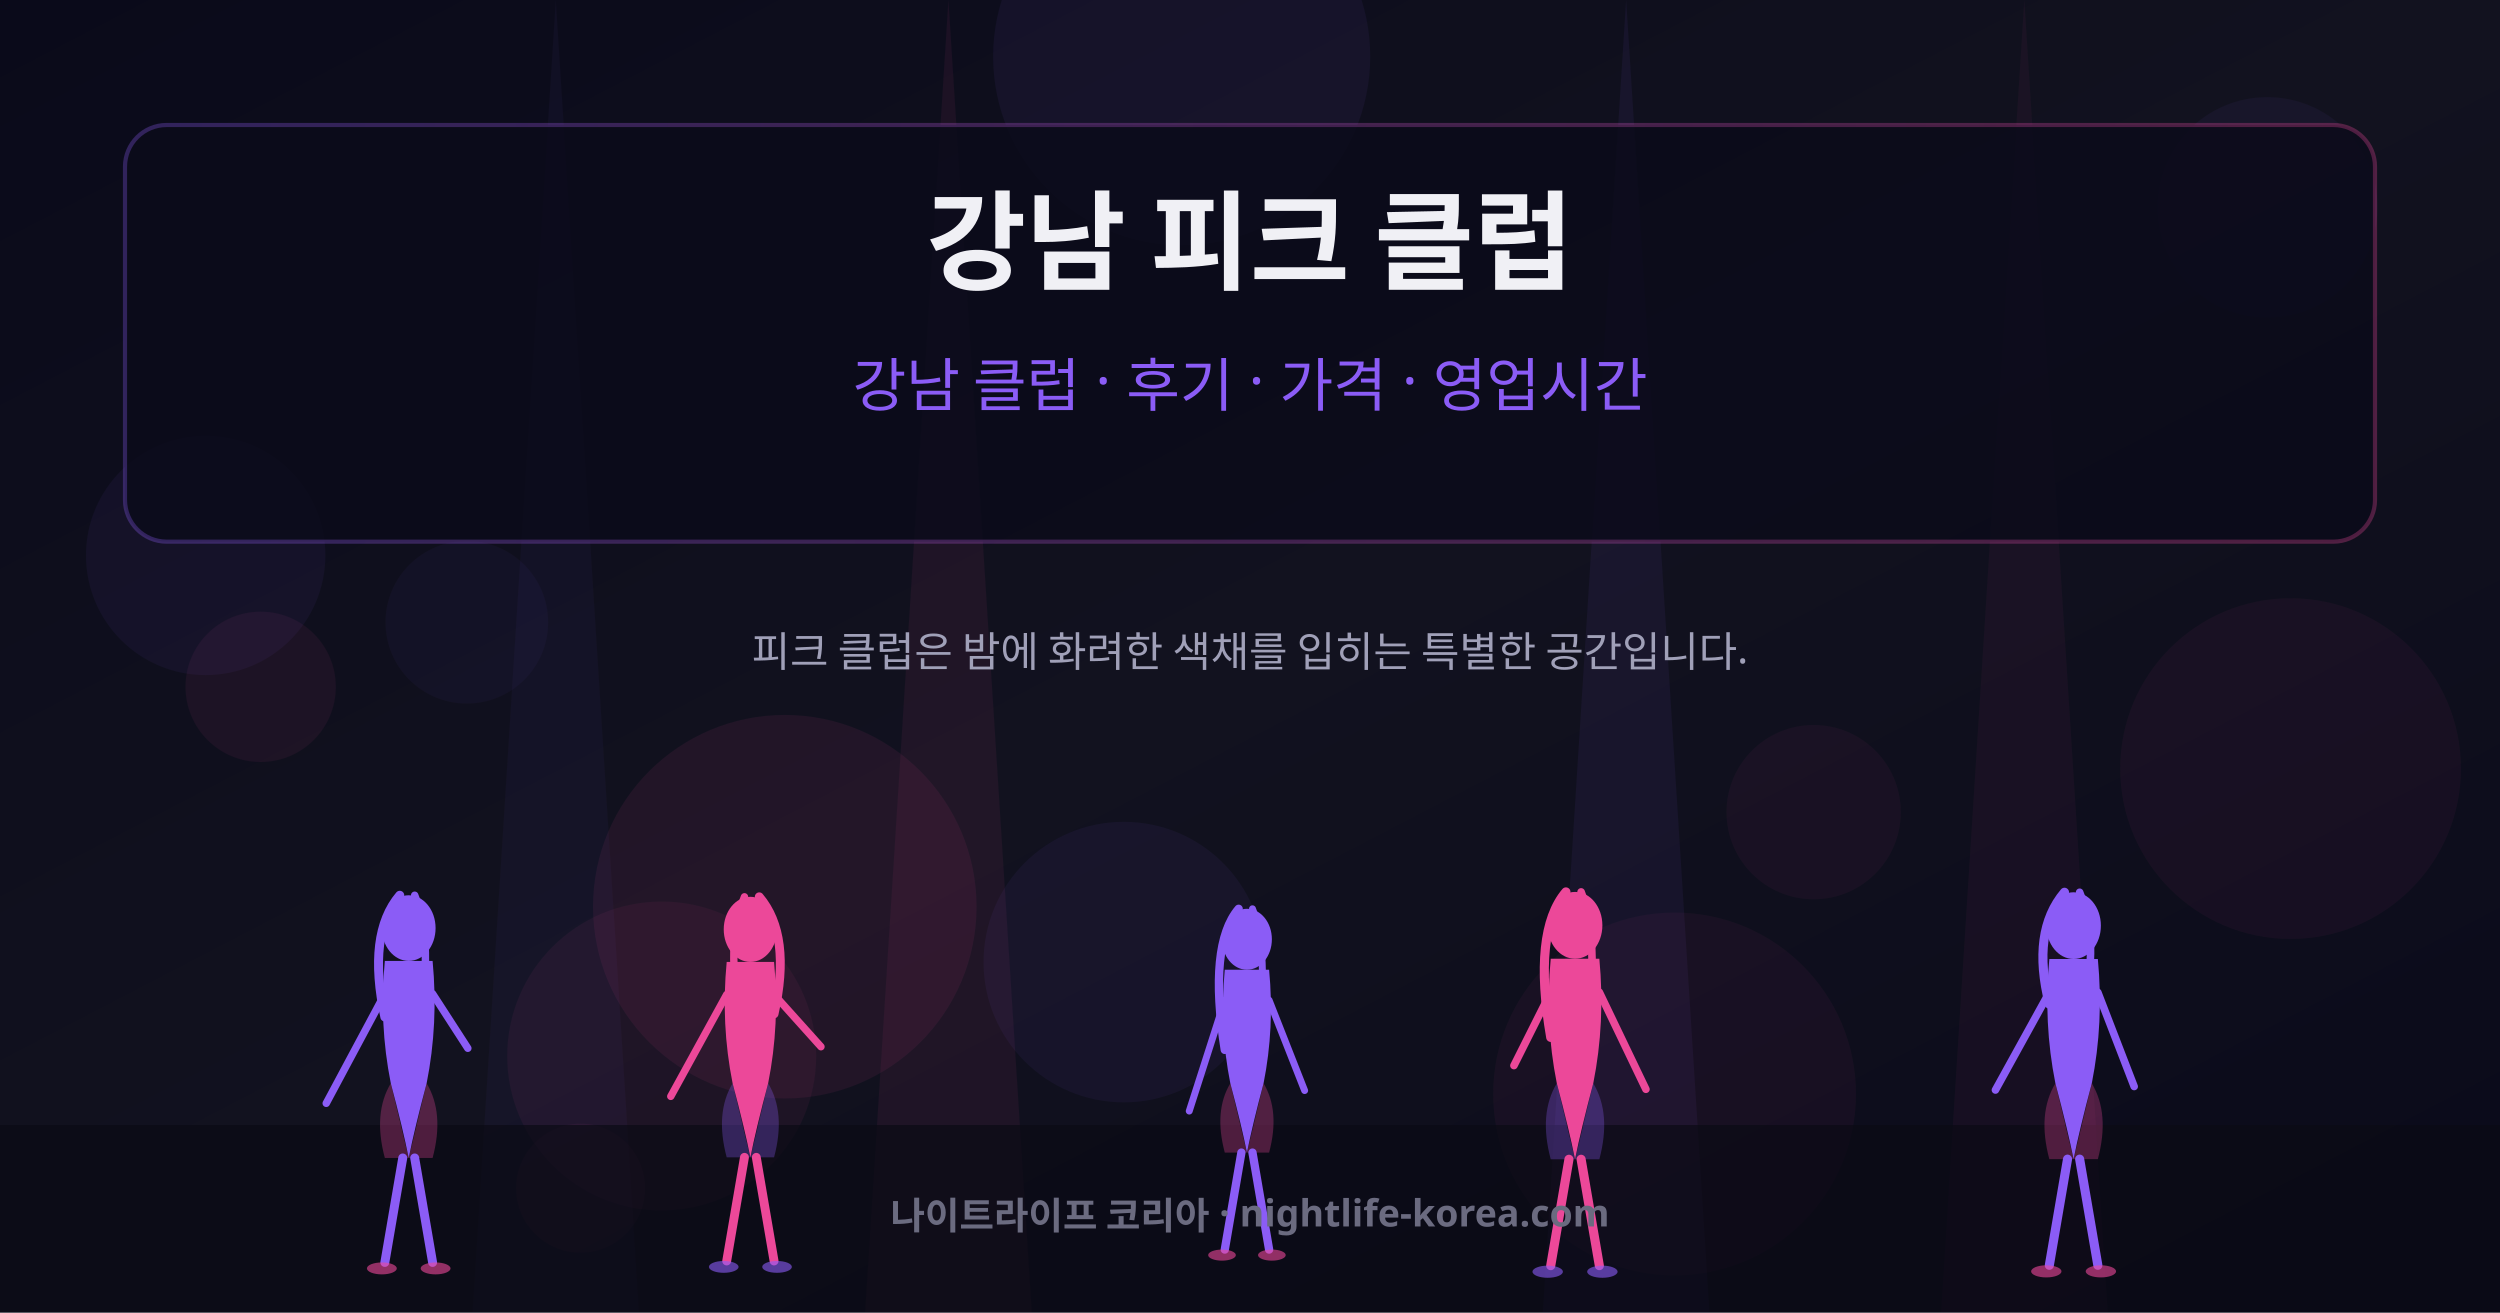
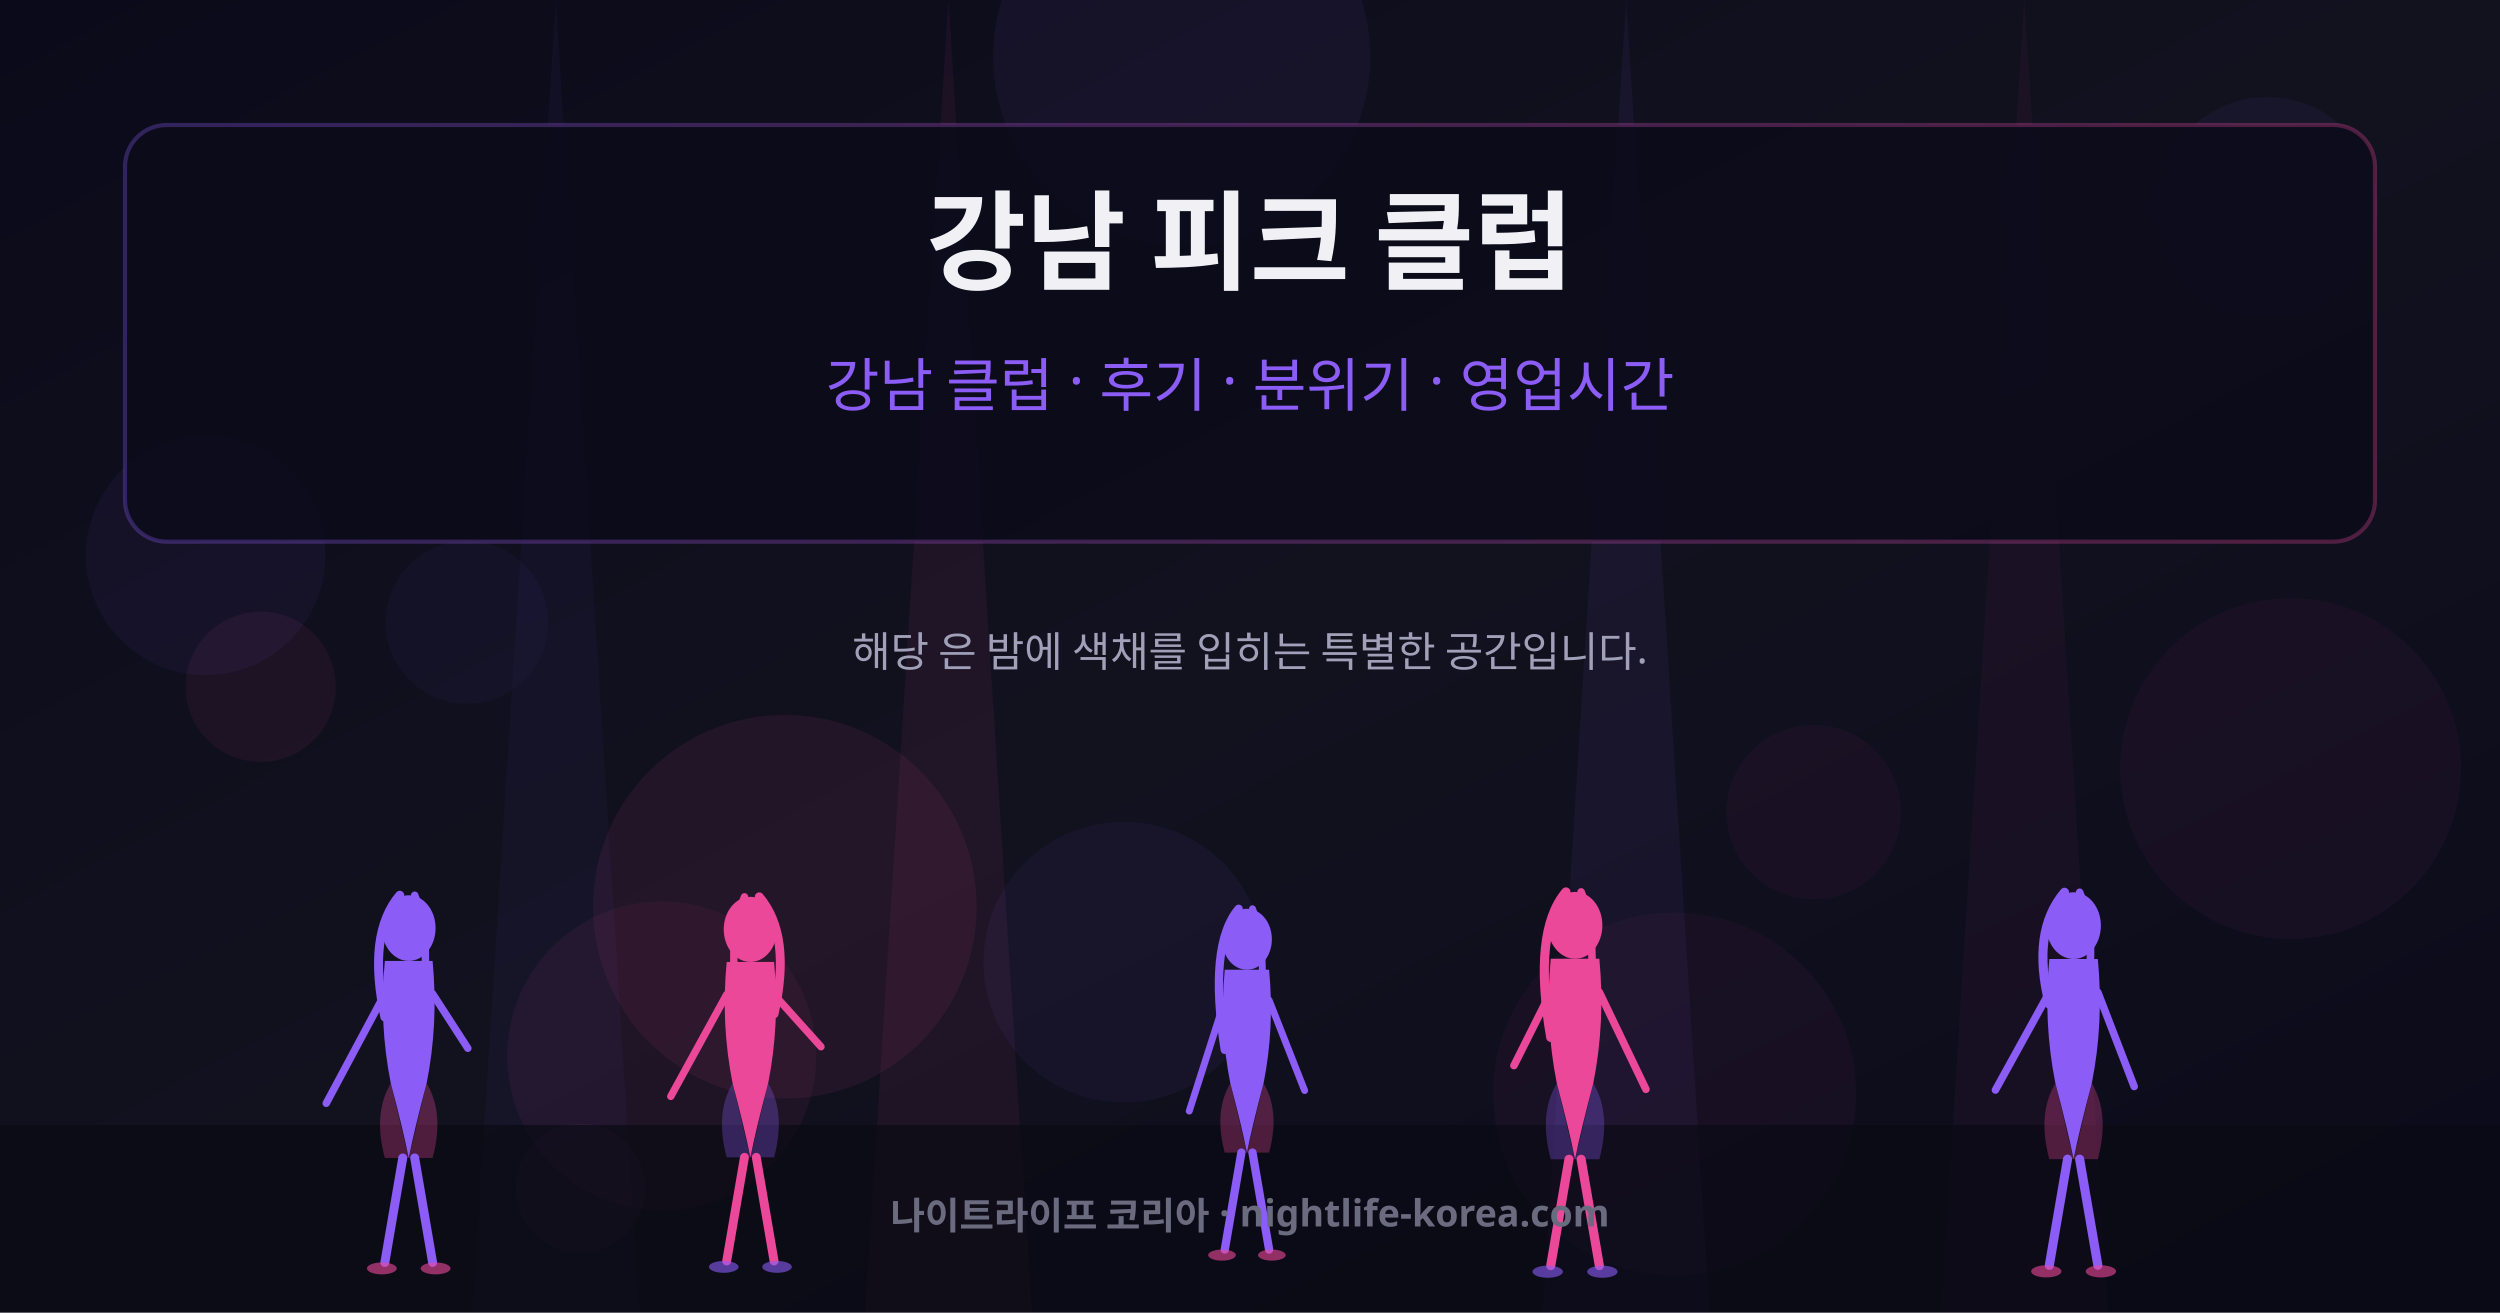
<svg xmlns="http://www.w3.org/2000/svg" viewBox="0 0 1200 630" width="1200" height="630">
  <defs>
    <linearGradient id="ogbg" x1="0%" y1="0%" x2="100%" y2="100%">
      <stop offset="0%" style="stop-color:#0a0a1a" />
      <stop offset="50%" style="stop-color:#12121f" />
      <stop offset="100%" style="stop-color:#0a0a1a" />
    </linearGradient>
    <linearGradient id="ogtxt" x1="0%" y1="0%" x2="100%" y2="0%">
      <stop offset="0%" style="stop-color:#8b5cf6" />
      <stop offset="100%" style="stop-color:#ec4899" />
    </linearGradient>
  </defs>
  <rect width="1200" height="630" fill="url(#ogbg)" />
  <polygon points="266.776,0 226.776,630 306.776,630" fill="#8b5cf6" opacity="0.04" />
  <polygon points="455.247,0 415.247,630 495.247,630" fill="#ec4899" opacity="0.07" />
  <polygon points="780.543,0 740.543,630 820.543,630" fill="#8b5cf6" opacity="0.069" />
  <polygon points="971.675,0 931.675,630 1011.675,630" fill="#ec4899" opacity="0.049" />
  <circle cx="317.616" cy="506.892" r="74.162" fill="#ec4899" opacity="0.06" />
  <circle cx="224.076" cy="298.686" r="39.042" fill="#8b5cf6" opacity="0.041" />
  <circle cx="278.667" cy="570.343" r="30.974" fill="#ec4899" opacity="0.053" />
  <circle cx="567.207" cy="27.164" r="90.497" fill="#8b5cf6" opacity="0.063" />
  <circle cx="1099.476" cy="368.929" r="81.776" fill="#ec4899" opacity="0.049" />
  <circle cx="539.421" cy="461.806" r="67.319" fill="#8b5cf6" opacity="0.061" />
  <circle cx="1088.326" cy="99.498" r="52.869" fill="#8b5cf6" opacity="0.054" />
  <circle cx="803.798" cy="525.103" r="87.069" fill="#ec4899" opacity="0.047" />
  <circle cx="870.551" cy="389.823" r="41.835" fill="#ec4899" opacity="0.048" />
  <circle cx="125.118" cy="329.689" r="36.081" fill="#ec4899" opacity="0.063" />
  <circle cx="98.724" cy="266.598" r="57.455" fill="#8b5cf6" opacity="0.055" />
  <circle cx="376.707" cy="435.219" r="92.054" fill="#ec4899" opacity="0.075" />
  <rect x="0" y="540" width="1200" height="90" fill="#0a0a14" opacity="0.7" />
  <g transform="translate(196.1836,520) scale(1.432905)">
    <ellipse cx="0" cy="-52" rx="9" ry="11" fill="#8b5cf6" />
    <path d="M-3,-63 Q-14,-50 -8,-22.214" stroke="#8b5cf6" stroke-width="3" fill="none" stroke-linecap="round" />
    <path d="M2,-63 Q8,-48 4,-25.214" stroke="#8b5cf6" stroke-width="2.5" fill="none" stroke-linecap="round" />
    <path d="M-8,-41 Q-10,-20 -6,0 Q-2,15 0,25 Q2,15 6,0 Q10,-20 8,-41 Z" fill="#8b5cf6" />
    <path d="M-6,0 Q-12,10 -8,25 L0,25 Z" fill="#ec4899" opacity="0.3" />
    <path d="M6,0 Q12,10 8,25 L0,25 Z" fill="#ec4899" opacity="0.3" />
    <line x1="-2" y1="25" x2="-8" y2="60" stroke="#8b5cf6" stroke-width="3" stroke-linecap="round" />
    <line x1="2" y1="25" x2="8" y2="60" stroke="#8b5cf6" stroke-width="3" stroke-linecap="round" />
    <ellipse cx="-9" cy="62" rx="5" ry="2" fill="#ec4899" opacity="0.6" />
    <ellipse cx="9" cy="62" rx="5" ry="2" fill="#ec4899" opacity="0.6" />
    <line x1="-8" y1="-30" x2="-27.629" y2="6.687" stroke="#8b5cf6" stroke-width="2.5" stroke-linecap="round" />
    <line x1="8" y1="-30" x2="19.798" y2="-11.752" stroke="#8b5cf6" stroke-width="2.5" stroke-linecap="round" />
  </g>
  <g transform="translate(360.1818,520) scale(1.421102)">
    <ellipse cx="0" cy="-52" rx="9" ry="11" fill="#ec4899" />
    <path d="M3,-63 Q14,-50 8,-23.457" stroke="#ec4899" stroke-width="3" fill="none" stroke-linecap="round" />
    <path d="M-2,-63 Q-8,-48 -4,-26.457" stroke="#ec4899" stroke-width="2.5" fill="none" stroke-linecap="round" />
    <path d="M-8,-41 Q-10,-20 -6,0 Q-2,15 0,25 Q2,15 6,0 Q10,-20 8,-41 Z" fill="#ec4899" />
    <path d="M-6,0 Q-12,10 -8,25 L0,25 Z" fill="#8b5cf6" opacity="0.3" />
    <path d="M6,0 Q12,10 8,25 L0,25 Z" fill="#8b5cf6" opacity="0.3" />
    <line x1="-2" y1="25" x2="-8" y2="60" stroke="#ec4899" stroke-width="3" stroke-linecap="round" />
    <line x1="2" y1="25" x2="8" y2="60" stroke="#ec4899" stroke-width="3" stroke-linecap="round" />
    <ellipse cx="-9" cy="62" rx="5" ry="2" fill="#8b5cf6" opacity="0.6" />
    <ellipse cx="9" cy="62" rx="5" ry="2" fill="#8b5cf6" opacity="0.6" />
    <line x1="-8" y1="-30" x2="-26.887" y2="4.4" stroke="#ec4899" stroke-width="2.5" stroke-linecap="round" />
    <line x1="8" y1="-30" x2="23.84" y2="-12.365" stroke="#ec4899" stroke-width="2.5" stroke-linecap="round" />
  </g>
  <g transform="translate(598.5318,520) scale(1.32983)">
    <ellipse cx="0" cy="-52" rx="9" ry="11" fill="#8b5cf6" />
    <path d="M-3,-63 Q-14,-50 -8,-12.068" stroke="#8b5cf6" stroke-width="3" fill="none" stroke-linecap="round" />
    <path d="M2,-63 Q8,-48 4,-15.068" stroke="#8b5cf6" stroke-width="2.5" fill="none" stroke-linecap="round" />
    <path d="M-8,-41 Q-10,-20 -6,0 Q-2,15 0,25 Q2,15 6,0 Q10,-20 8,-41 Z" fill="#8b5cf6" />
    <path d="M-6,0 Q-12,10 -8,25 L0,25 Z" fill="#ec4899" opacity="0.3" />
    <path d="M6,0 Q12,10 8,25 L0,25 Z" fill="#ec4899" opacity="0.3" />
    <line x1="-2" y1="25" x2="-8" y2="60" stroke="#8b5cf6" stroke-width="3" stroke-linecap="round" />
    <line x1="2" y1="25" x2="8" y2="60" stroke="#8b5cf6" stroke-width="3" stroke-linecap="round" />
    <ellipse cx="-9" cy="62" rx="5" ry="2" fill="#ec4899" opacity="0.6" />
    <ellipse cx="9" cy="62" rx="5" ry="2" fill="#ec4899" opacity="0.6" />
    <line x1="-8" y1="-30" x2="-20.823" y2="10.007" stroke="#8b5cf6" stroke-width="2.5" stroke-linecap="round" />
    <line x1="8" y1="-30" x2="20.825" y2="2.604" stroke="#8b5cf6" stroke-width="2.5" stroke-linecap="round" />
  </g>
  <g transform="translate(756.0169,520) scale(1.458384)">
    <ellipse cx="0" cy="-52" rx="9" ry="11" fill="#ec4899" />
    <path d="M-3,-63 Q-14,-50 -8,-15.127" stroke="#ec4899" stroke-width="3" fill="none" stroke-linecap="round" />
    <path d="M2,-63 Q8,-48 4,-18.127" stroke="#ec4899" stroke-width="2.5" fill="none" stroke-linecap="round" />
    <path d="M-8,-41 Q-10,-20 -6,0 Q-2,15 0,25 Q2,15 6,0 Q10,-20 8,-41 Z" fill="#ec4899" />
    <path d="M-6,0 Q-12,10 -8,25 L0,25 Z" fill="#8b5cf6" opacity="0.3" />
    <path d="M6,0 Q12,10 8,25 L0,25 Z" fill="#8b5cf6" opacity="0.3" />
    <line x1="-2" y1="25" x2="-8" y2="60" stroke="#ec4899" stroke-width="3" stroke-linecap="round" />
    <line x1="2" y1="25" x2="8" y2="60" stroke="#ec4899" stroke-width="3" stroke-linecap="round" />
    <ellipse cx="-9" cy="62" rx="5" ry="2" fill="#8b5cf6" opacity="0.6" />
    <ellipse cx="9" cy="62" rx="5" ry="2" fill="#8b5cf6" opacity="0.6" />
    <line x1="-8" y1="-30" x2="-20.11" y2="-5.844" stroke="#ec4899" stroke-width="2.5" stroke-linecap="round" />
    <line x1="8" y1="-30" x2="23.327" y2="1.953" stroke="#ec4899" stroke-width="2.5" stroke-linecap="round" />
  </g>
  <g transform="translate(995.3218,520) scale(1.455721)">
    <ellipse cx="0" cy="-52" rx="9" ry="11" fill="#8b5cf6" />
    <path d="M-3,-63 Q-14,-50 -8,-26.104" stroke="#8b5cf6" stroke-width="3" fill="none" stroke-linecap="round" />
    <path d="M2,-63 Q8,-48 4,-29.104" stroke="#8b5cf6" stroke-width="2.5" fill="none" stroke-linecap="round" />
    <path d="M-8,-41 Q-10,-20 -6,0 Q-2,15 0,25 Q2,15 6,0 Q10,-20 8,-41 Z" fill="#8b5cf6" />
    <path d="M-6,0 Q-12,10 -8,25 L0,25 Z" fill="#ec4899" opacity="0.3" />
    <path d="M6,0 Q12,10 8,25 L0,25 Z" fill="#ec4899" opacity="0.3" />
    <line x1="-2" y1="25" x2="-8" y2="60" stroke="#8b5cf6" stroke-width="3" stroke-linecap="round" />
    <line x1="2" y1="25" x2="8" y2="60" stroke="#8b5cf6" stroke-width="3" stroke-linecap="round" />
    <ellipse cx="-9" cy="62" rx="5" ry="2" fill="#ec4899" opacity="0.6" />
    <ellipse cx="9" cy="62" rx="5" ry="2" fill="#ec4899" opacity="0.6" />
    <line x1="-8" y1="-30" x2="-25.769" y2="2.205" stroke="#8b5cf6" stroke-width="2.5" stroke-linecap="round" />
    <line x1="8" y1="-30" x2="19.978" y2="1.048" stroke="#8b5cf6" stroke-width="2.5" stroke-linecap="round" />
  </g>
  <rect x="60" y="60" width="1080" height="200" rx="20" fill="#0a0a1a" opacity="0.85" />
  <rect x="60" y="60" width="1080" height="200" rx="20" fill="none" stroke="url(#ogtxt)" stroke-width="2" opacity="0.3" />
  <text x="600" y="135" text-anchor="middle" font-family="'Noto Sans KR',sans-serif" font-size="52" font-weight="800" fill="#f0f0f5">강남 피크 클럽</text>
-   <text x="600" y="195" text-anchor="middle" font-family="'Noto Sans KR',sans-serif" font-size="28" font-weight="500" fill="#8b5cf6">강남 클럽 · 후기 · 가격 · 영업시간</text>
+   <text x="600" y="195" text-anchor="middle" font-family="'Noto Sans KR',sans-serif" font-size="28" font-weight="500" fill="#8b5cf6">강남 클럽 · 후기 · 분위기 · 영업시간</text>
  <rect x="60" y="290" width="auto" height="40" rx="20" fill="#8b5cf6" opacity="0.15" />
-   <text x="600" y="320" text-anchor="middle" font-family="'Noto Sans KR',sans-serif" font-size="20" fill="#a0a0b8">피크 클럽은 밤에 화려한 색채를 입히는 특별한 공간입니다.</text>
+   <text x="600" y="320" text-anchor="middle" font-family="'Noto Sans KR',sans-serif" font-size="20" fill="#a0a0b8">해당 은 밤에 색채를 입히는 특별한 공간입니다.</text>
  <text x="600" y="590" text-anchor="middle" font-family="'Noto Sans KR',sans-serif" font-size="18" font-weight="600" fill="#6b6b80">나이트라이프 코리아 · nightlife-korea.com</text>
</svg>
